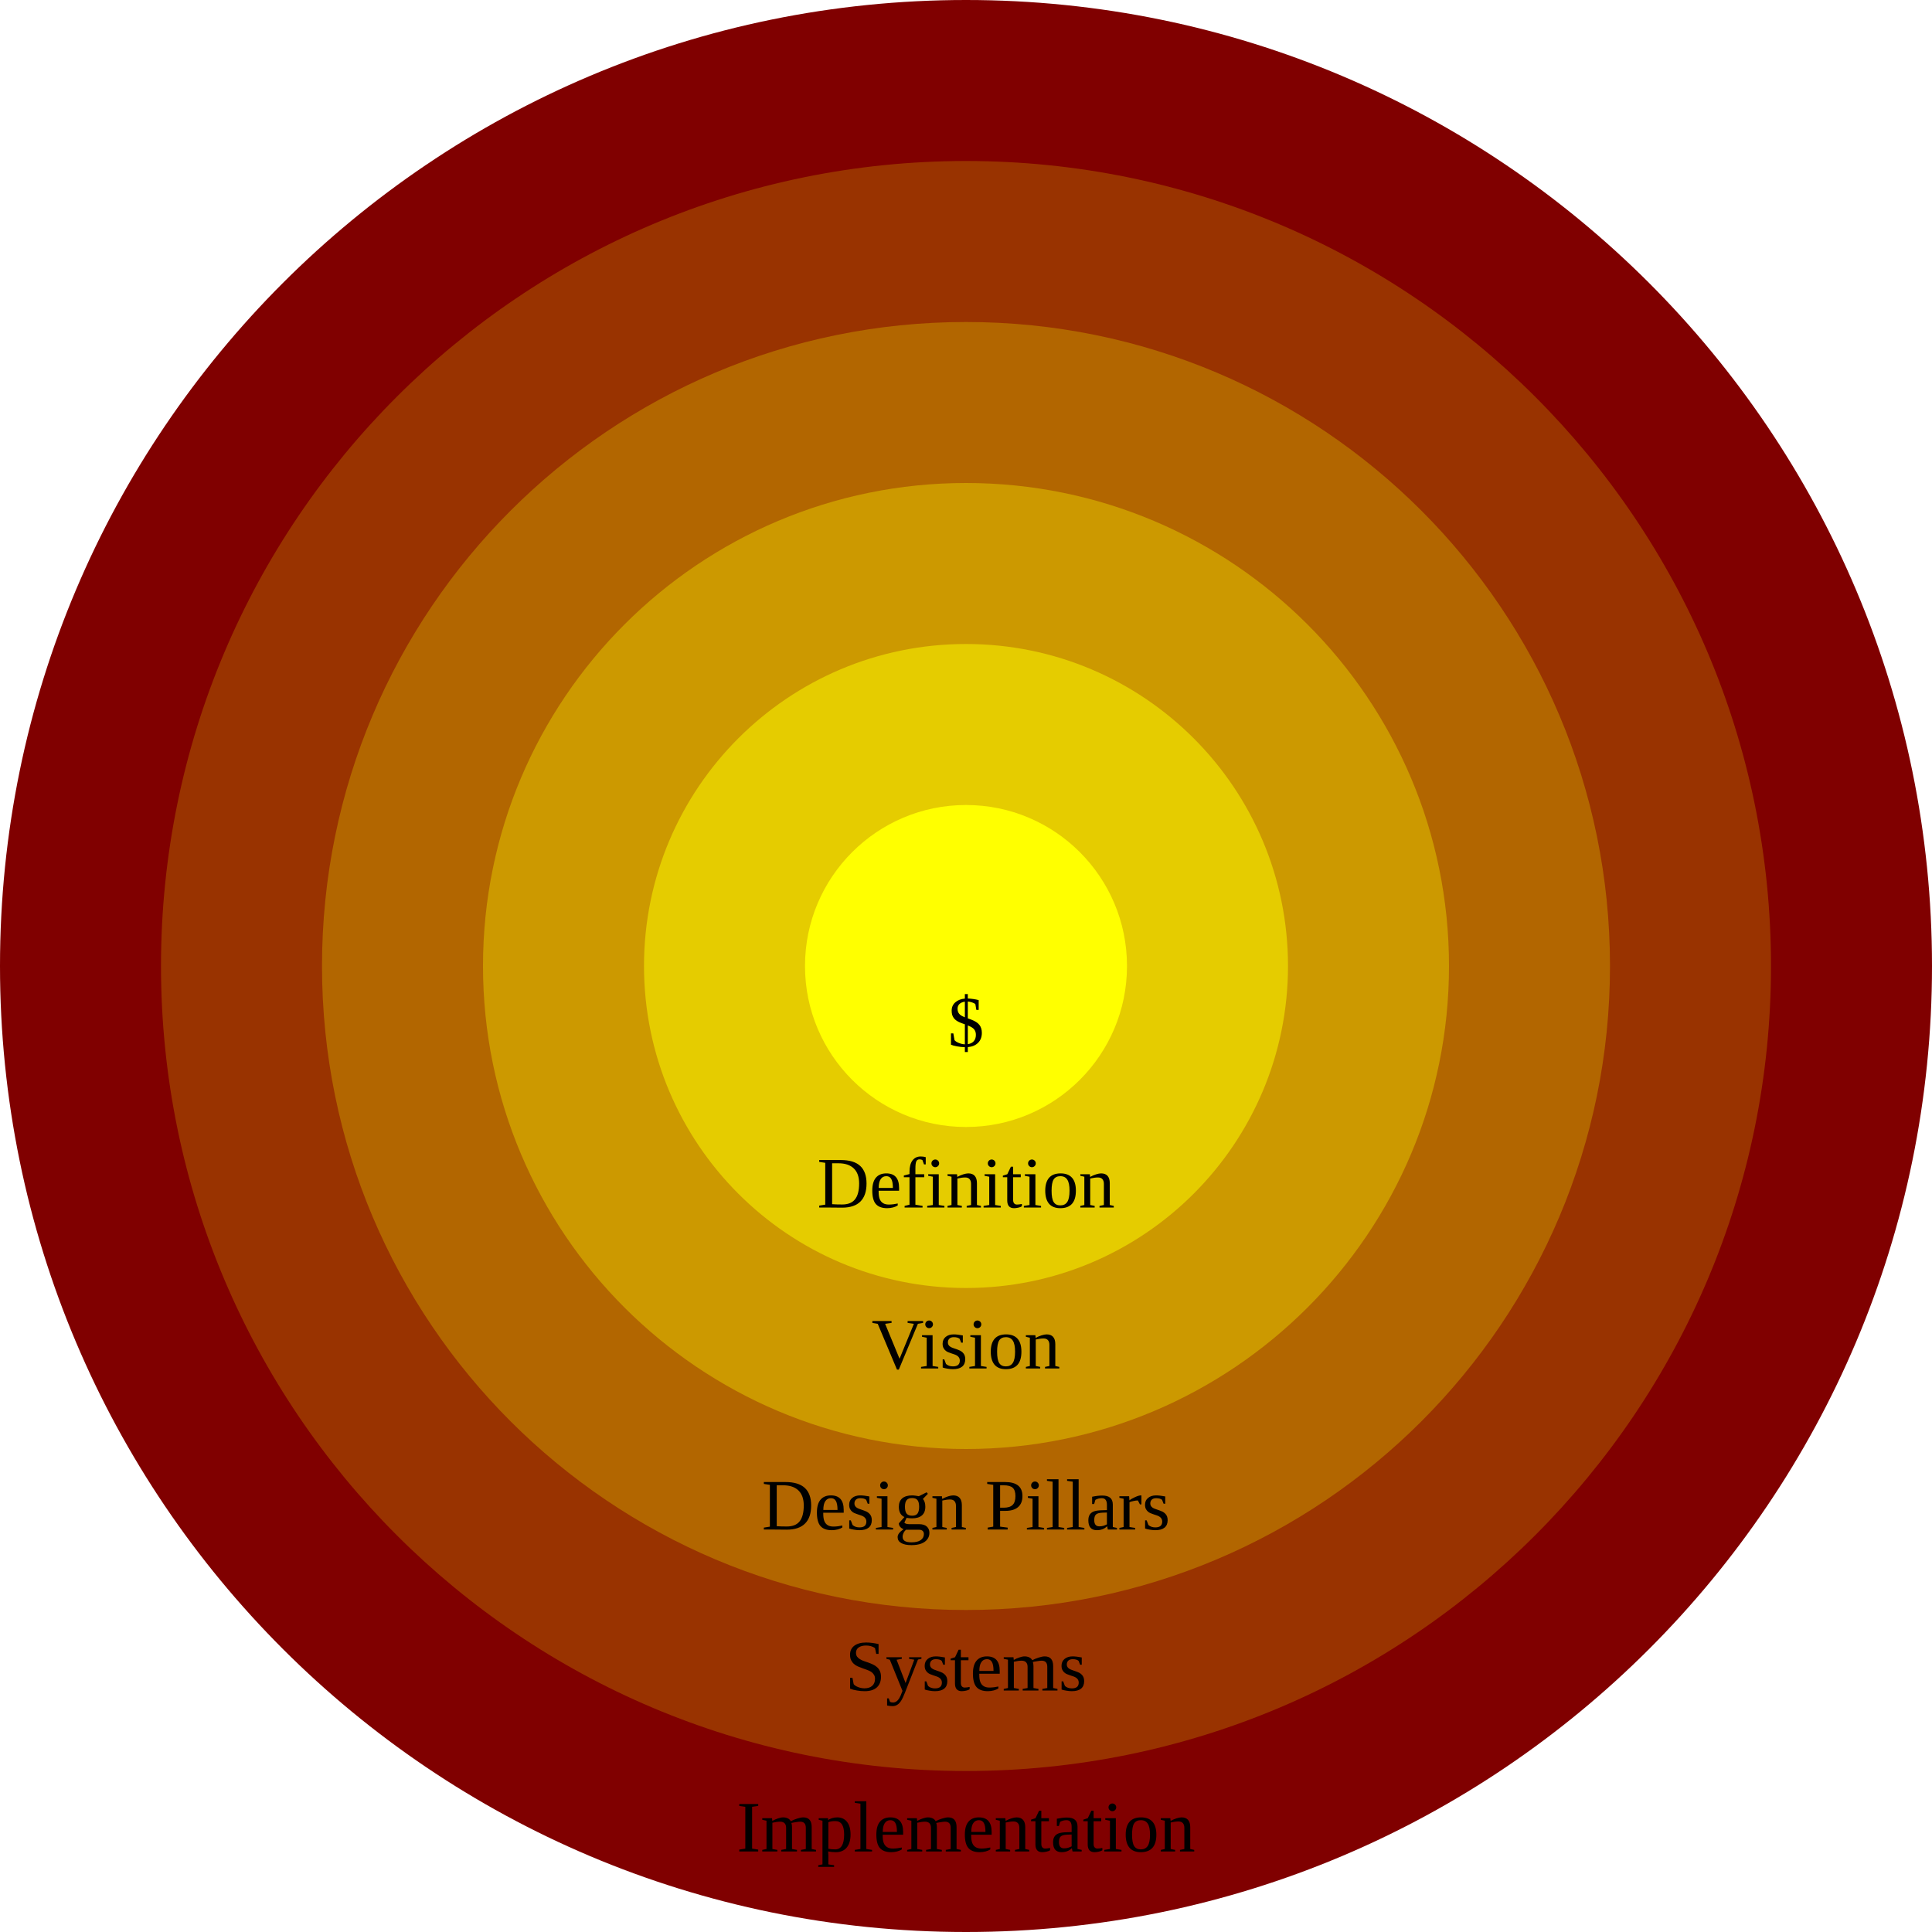
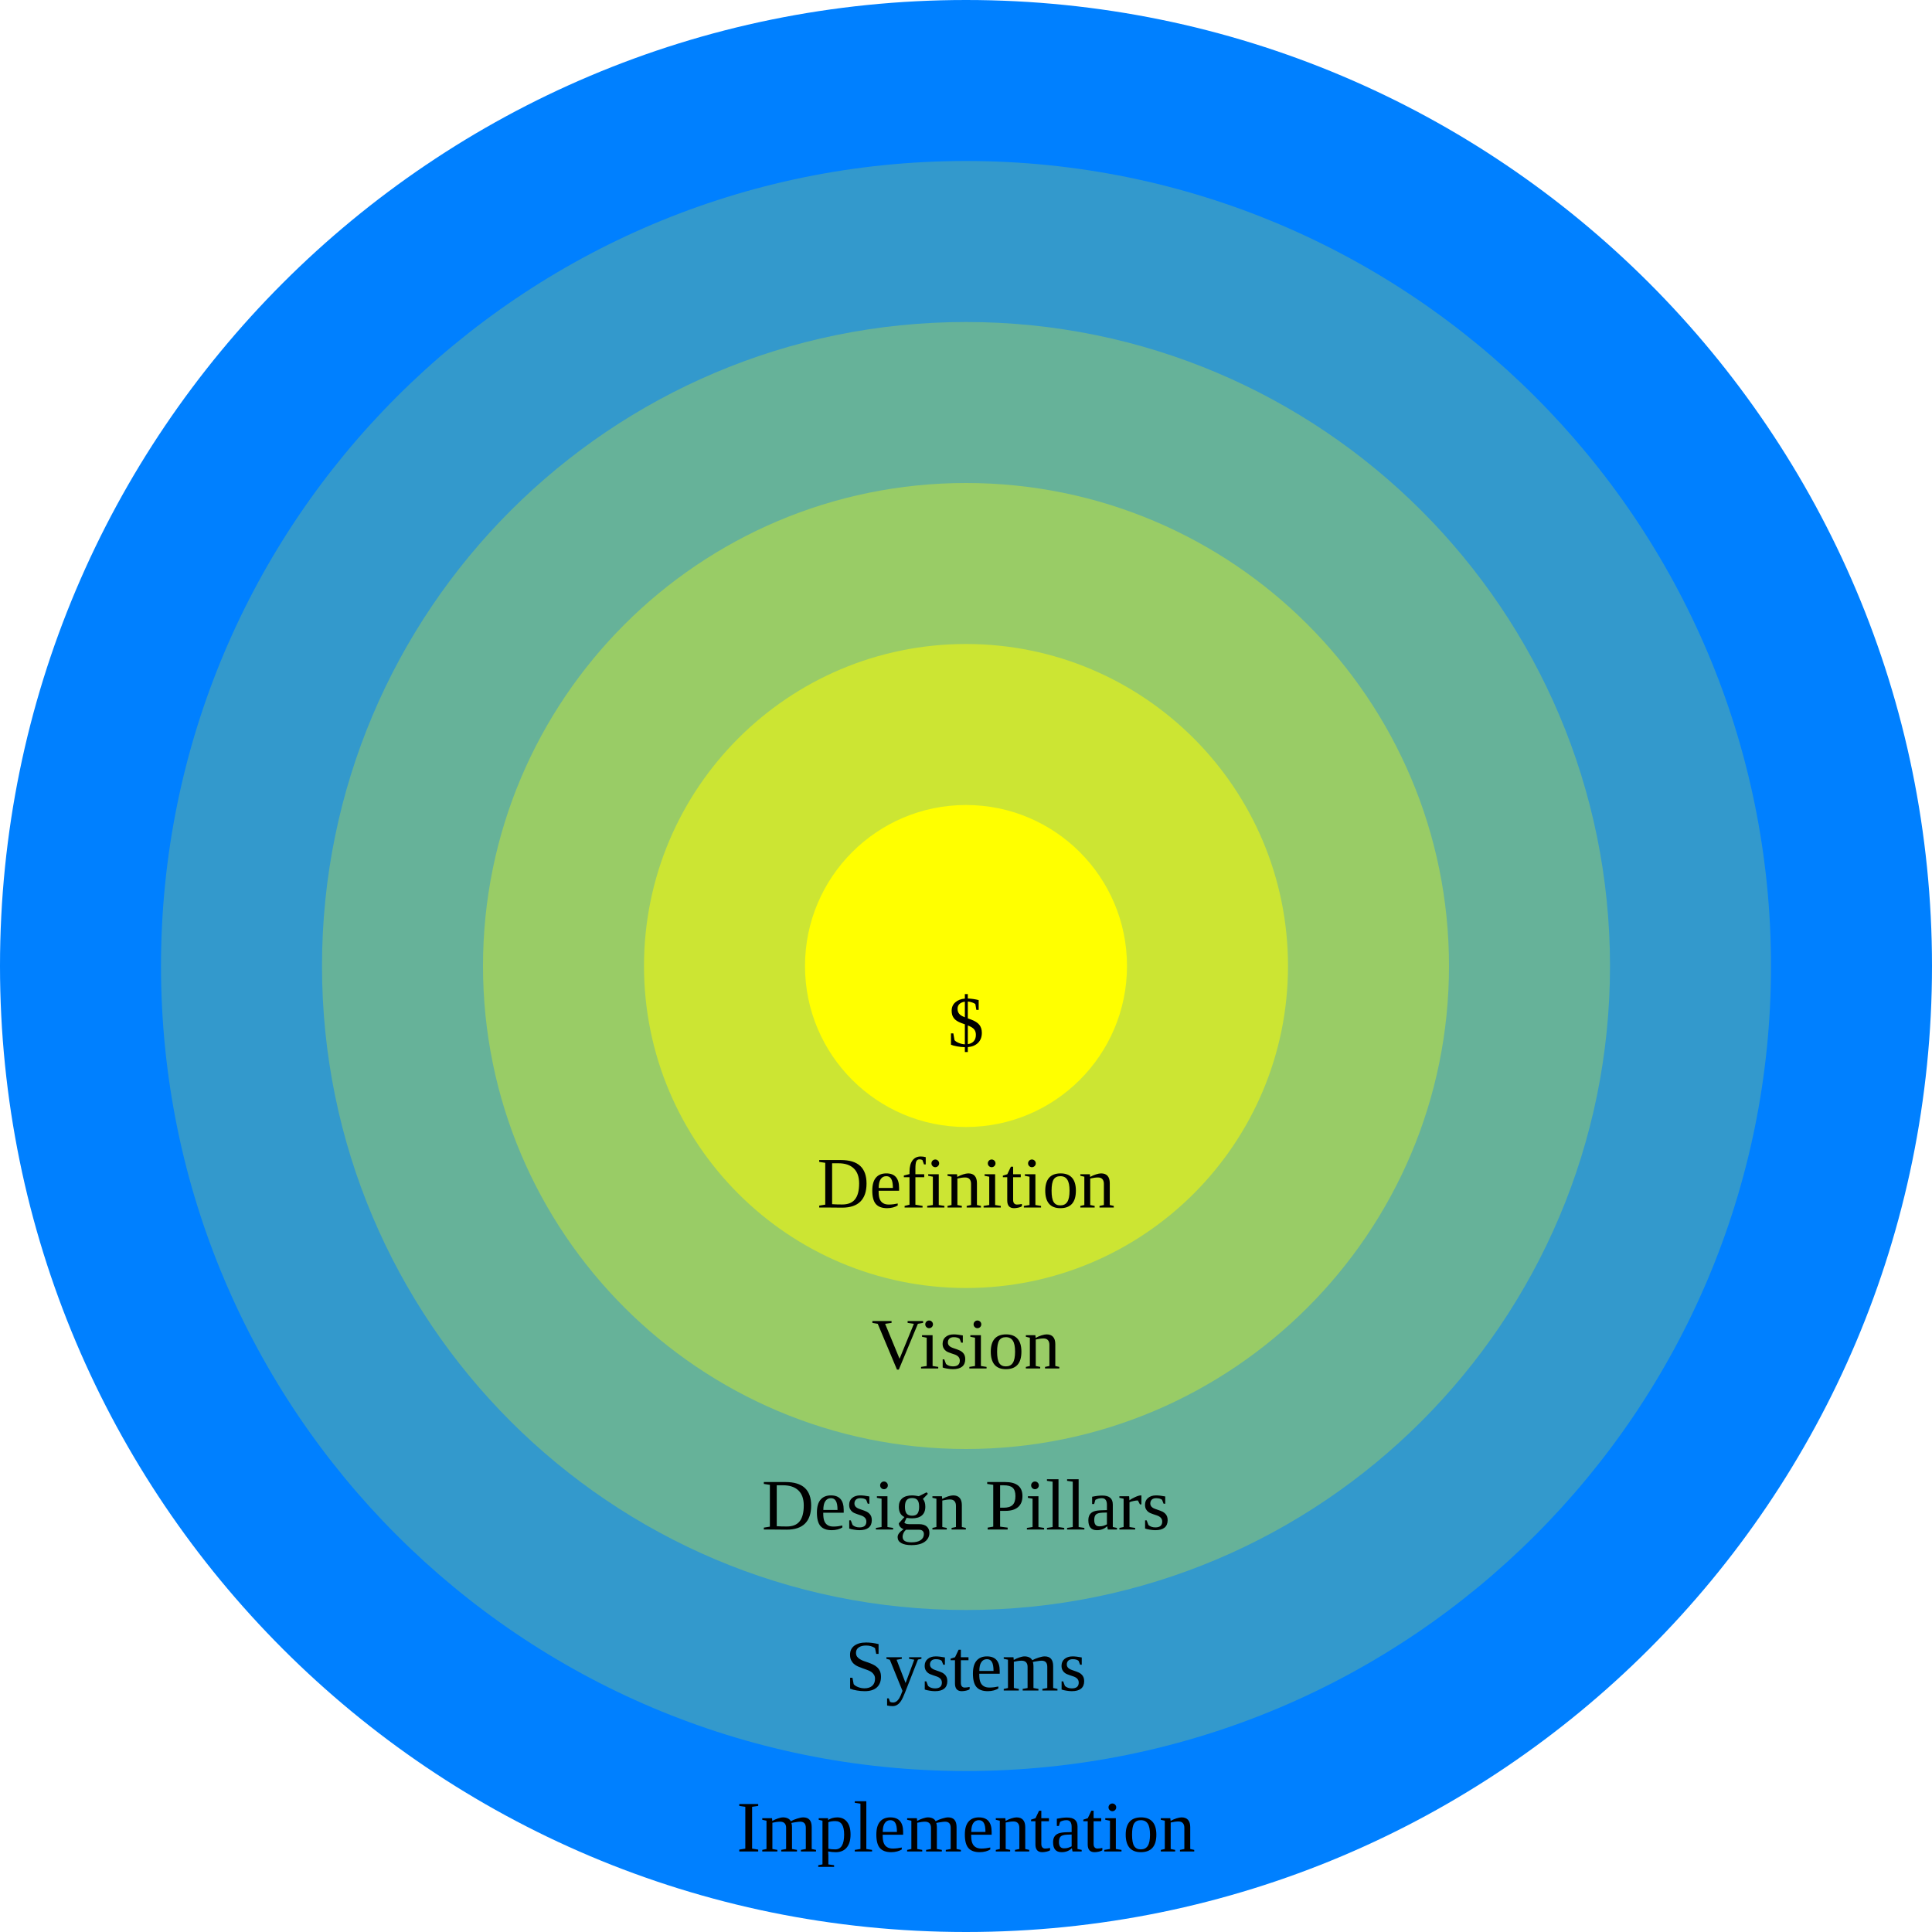
<svg xmlns="http://www.w3.org/2000/svg" baseProfile="tiny" height="400" version="1.2" width="400">
  <defs />
-   <circle cx="200.0" cy="200.0" fill="#800000" r="200.0" stroke="none" />
-   <circle cx="200.0" cy="200.0" fill="#993300" r="166.667" stroke="none" />
-   <circle cx="200.0" cy="200.0" fill="#b26600" r="133.333" stroke="none" />
-   <circle cx="200.0" cy="200.0" fill="#cc9900" r="100.0" stroke="none" />
-   <circle cx="200.0" cy="200.0" fill="#e5cc00" r="66.667" stroke="none" />
+   <circle cx="200.0" cy="200.0" fill="#0080ff" r="200.0" stroke="none" />
+   <circle cx="200.0" cy="200.0" fill="#3399cc" r="166.667" stroke="none" />
+   <circle cx="200.0" cy="200.0" fill="#66b299" r="133.333" stroke="none" />
+   <circle cx="200.0" cy="200.0" fill="#99cc66" r="100.0" stroke="none" />
+   <circle cx="200.0" cy="200.0" fill="#cce533" r="66.667" stroke="none" />
  <circle cx="200.0" cy="200.0" fill="#ffff00" r="33.333" stroke="none" />
  <text fill="black" font-size="15px" text-anchor="middle" x="200.0" y="216.667">$</text>
  <text fill="black" font-size="15px" text-anchor="middle" x="200.0" y="250.0">Definition</text>
  <text fill="black" font-size="15px" text-anchor="middle" x="200.0" y="283.333">Vision</text>
  <text fill="black" font-size="15px" text-anchor="middle" x="200.0" y="316.667">Design Pillars</text>
  <text fill="black" font-size="15px" text-anchor="middle" x="200.0" y="350.0">Systems</text>
  <text fill="black" font-size="15px" text-anchor="middle" x="200.0" y="383.333">Implementation</text>
</svg>
